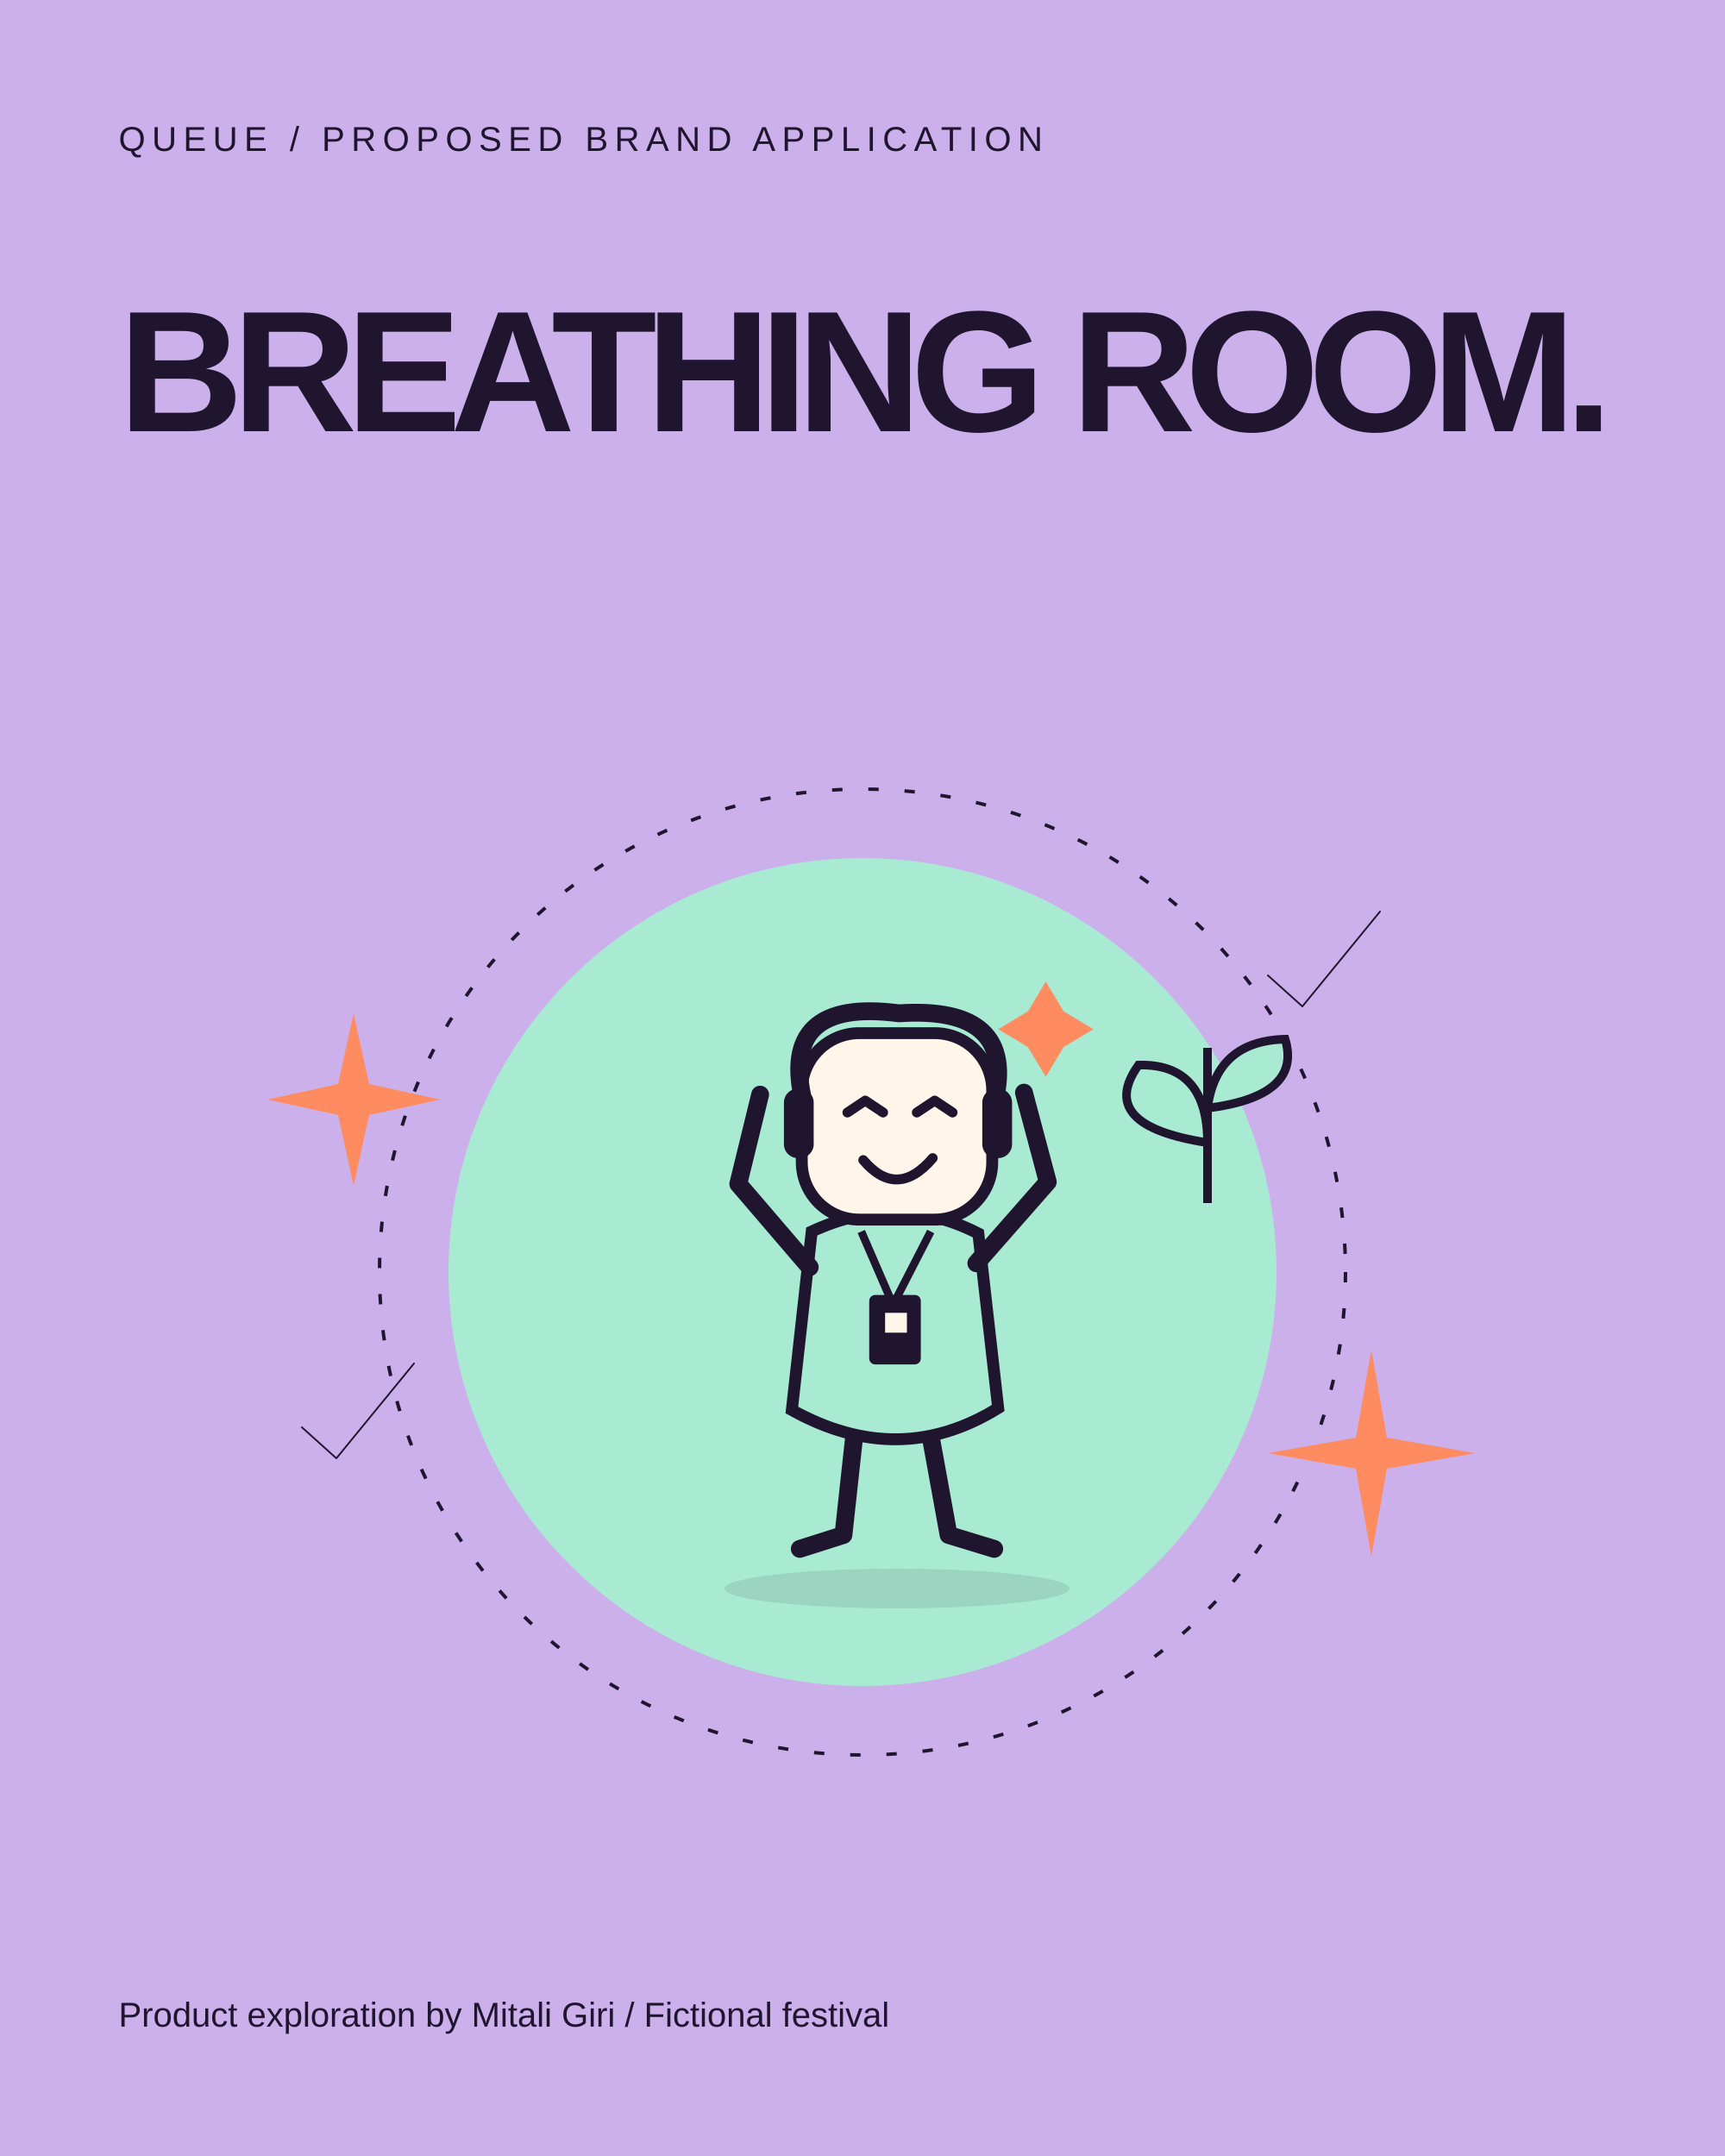
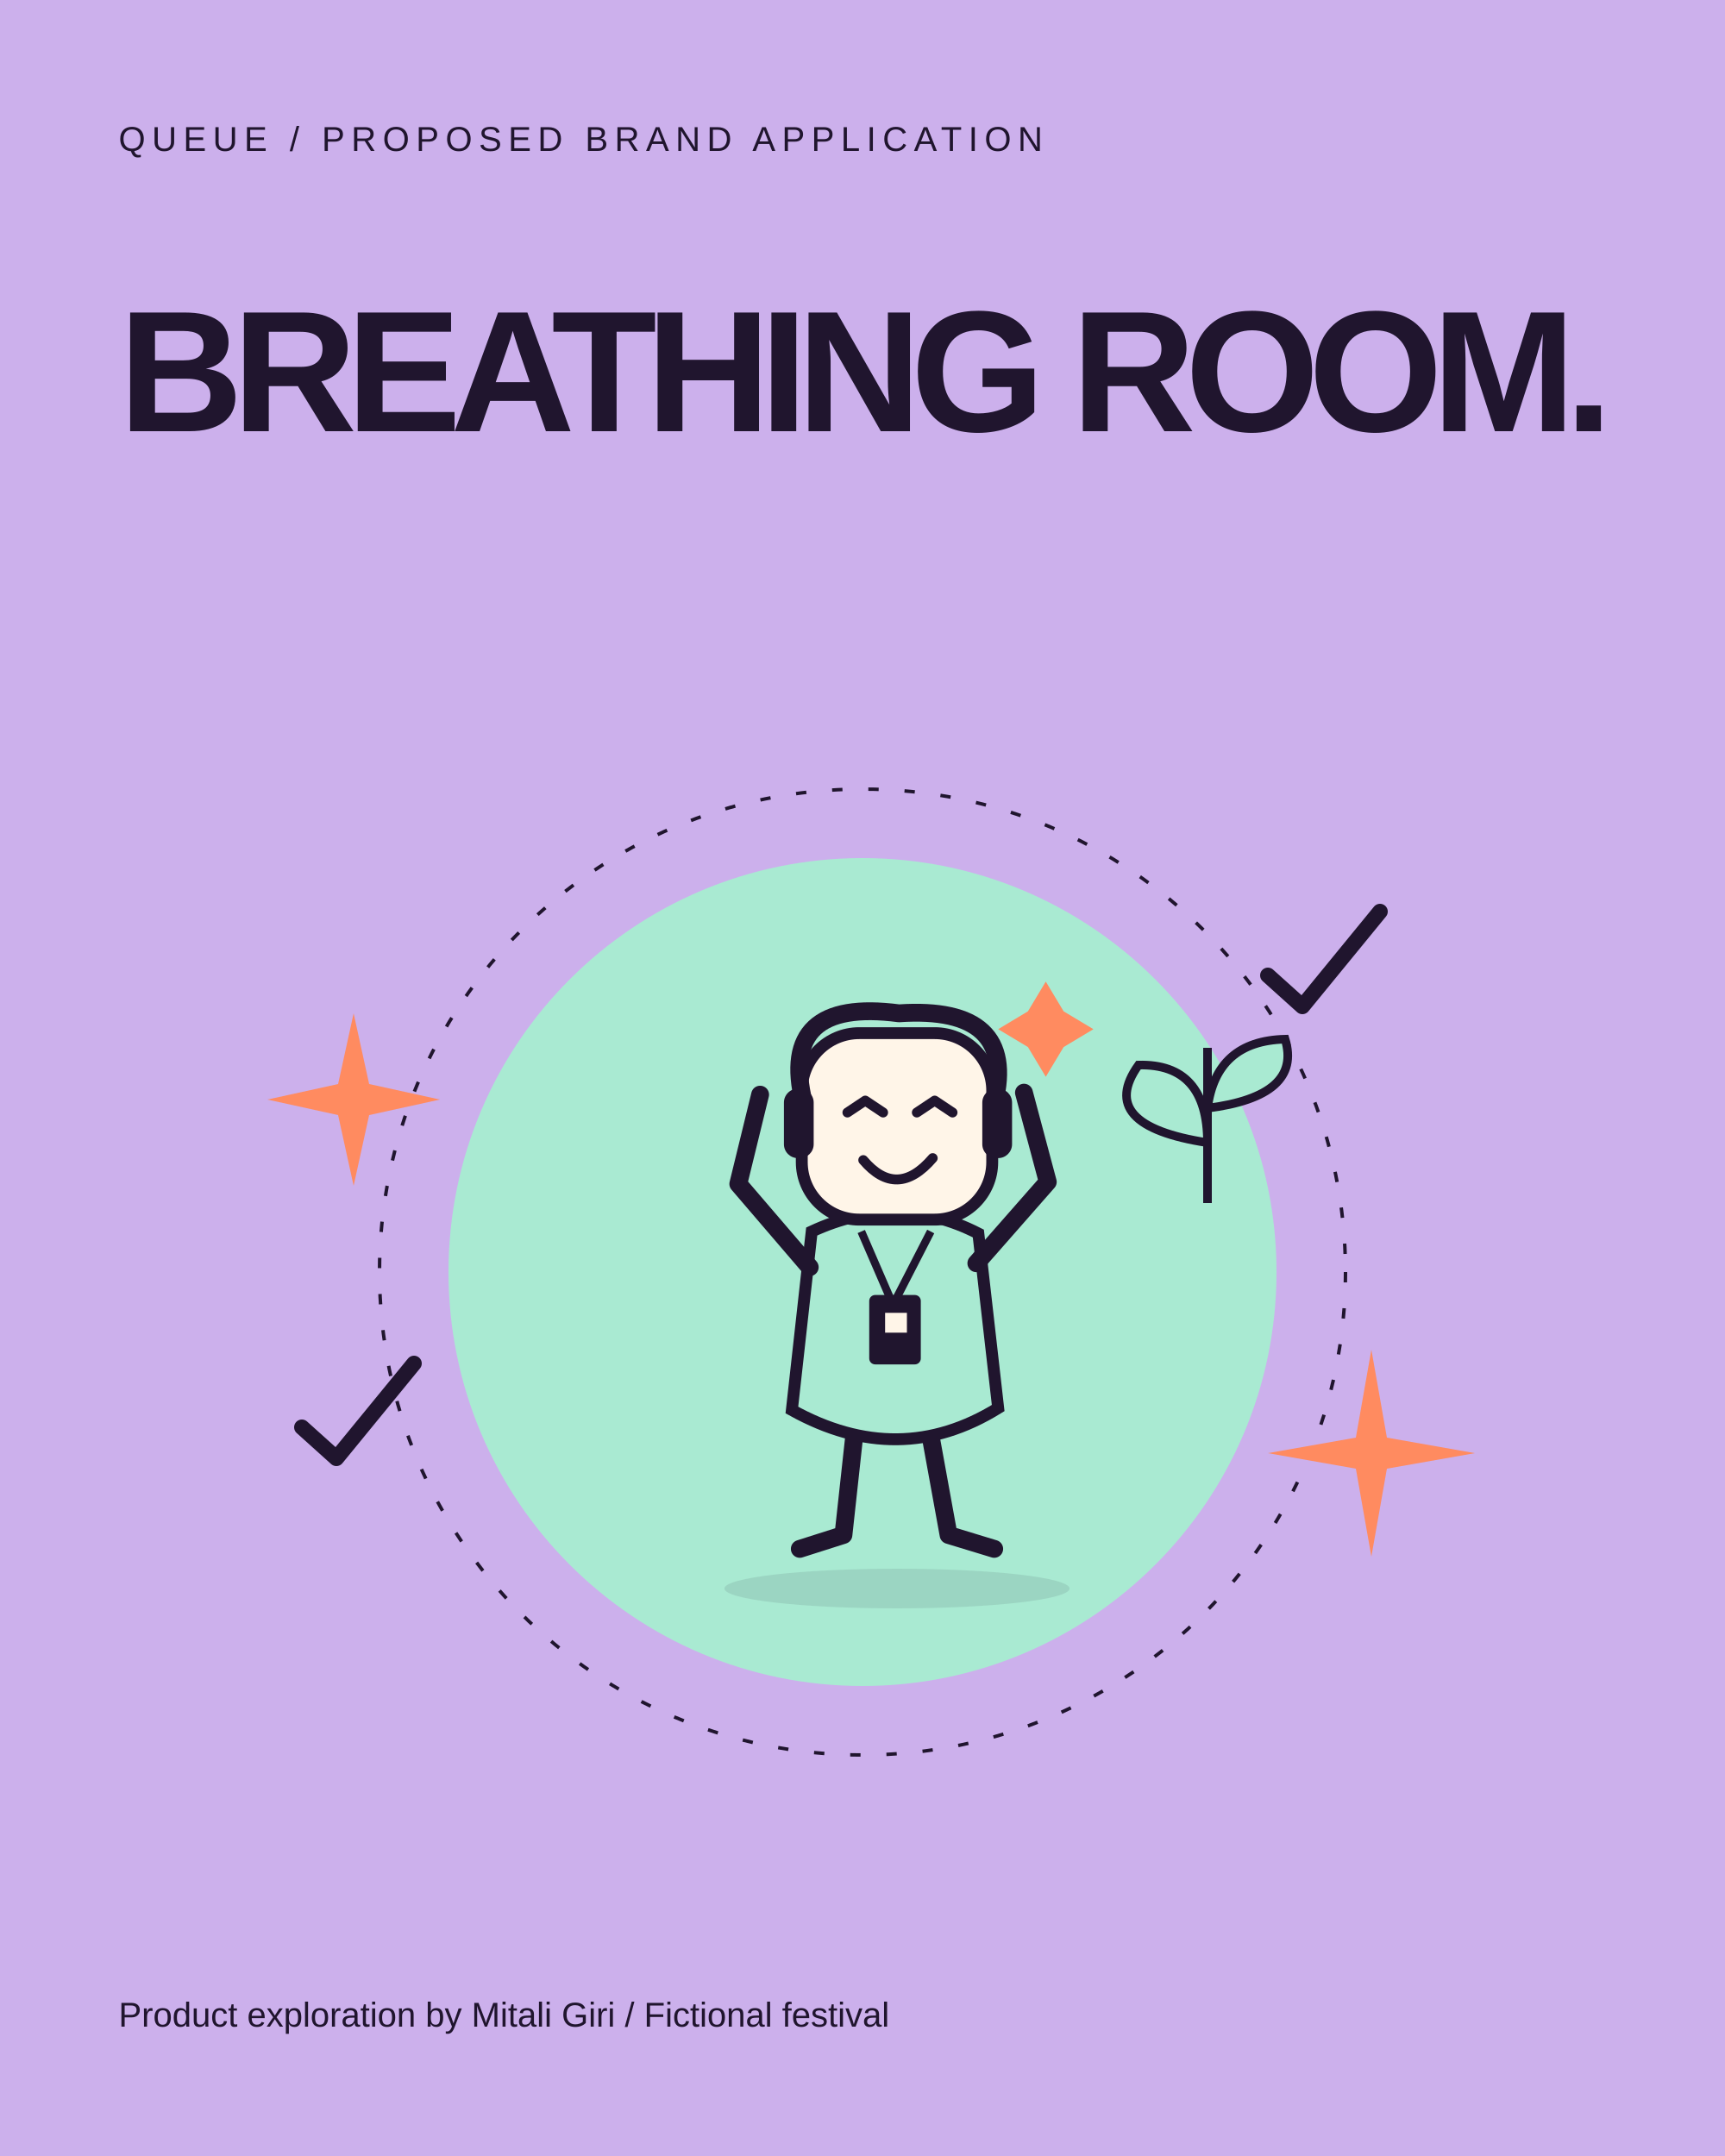
<svg xmlns="http://www.w3.org/2000/svg" viewBox="0 0 800 1000">
  <rect width="800" height="1000" fill="#ccb0ec" />
  <text x="55" y="70" fill="#20152e" font-family="Arial" font-size="16" letter-spacing="3">QUEUE / PROPOSED BRAND APPLICATION</text>
  <text x="55" y="200" fill="#20152e" font-family="Arial" font-weight="700" font-size="80" letter-spacing="-5">
    <tspan x="55" dy="0">BREATHING ROOM.</tspan>
  </text>
-   <svg x="0" y="290" width="800" height="600" viewBox="0 0 1000 600">
+   <svg x="0" y="290" width="800" height="600" viewBox="0 0 1000 600" stroke-width="9">
    <circle cx="500" cy="300" r="240" fill="#a9ead2" />
    <circle cx="500" cy="300" r="280" fill="none" stroke="#20152e" stroke-width="2" stroke-dasharray="6 15" />
    <g class="qa-character qa-success" stroke-width="9" transform="translate(405 150) scale(1.15)">
      <ellipse cx="100" cy="290" rx="87" ry="10" fill="#20152e" opacity=".1" />
      <g fill="none" stroke="#20152e" stroke-linecap="round" stroke-linejoin="round">
        <path class="qa-leg qa-leg-a" d="M79 208 73 263 51 270" />
        <path class="qa-leg qa-leg-b" d="M116 208 126 263 149 270" />
      </g>
      <path d="M57 110Q100 90 141 111L151 199Q101 230 47 200Z" fill="#a9ead2" stroke="#20152e" stroke-width="6" />
      <g fill="none" stroke="#20152e" stroke-linecap="round" stroke-linejoin="round">
        <path class="qa-arm" d="M140 126 176 85 164 40" />
        <path d="M56 128 20 86 31 41" />
      </g>
      <g class="qa-head">
        <rect x="52" y="10" width="96" height="94" rx="29" fill="#fff5e8" stroke="#20152e" stroke-width="6" />
        <path d="M53 45Q40-8 101 0Q161-4 149 45" fill="none" stroke="#20152e" stroke-linecap="round" stroke-linejoin="round" />
        <rect x="43" y="38" width="15" height="35" rx="7" fill="#20152e" />
        <rect x="143" y="38" width="15" height="35" rx="7" fill="#20152e" />
        <path d="m75 50 9-6 9 6m17 0 9-6 9 6M83 74q17 20 35-1" fill="none" stroke="#20152e" stroke-linecap="round" stroke-linejoin="round" stroke-width="5" />
      </g>
      <path d="m82 110 16 37 19-37" fill="none" stroke="#20152e" stroke-width="4" />
      <rect x="86" y="142" width="26" height="35" rx="3" fill="#20152e" />
      <path d="M94 151h11v10H94z" fill="#fff5e8" />
      <g transform="translate(175 8)">
        <path d="M0-24 9-9 24 0 9 9 0 24 -9 9 -24 0 -9-9Z" fill="#ff8b60" />
      </g>
    </g>
    <g transform="translate(205 200)">
      <path d="M0-50 9-9 50 0 9 9 0 50 -9 9 -50 0 -9-9Z" fill="#ff8b60" />
    </g>
    <g transform="translate(795 405)">
      <path d="M0-60 9-9 60 0 9 9 0 60 -9 9 -60 0 -9-9Z" fill="#ff8b60" />
    </g>
    <path d="m175 390 20 18 45-55m495-225 20 18 45-55" fill="none" stroke="#20152e" stroke-linecap="round" stroke-linejoin="round" />
    <g transform="translate(700 170)">
      <path d="M0 90V0m0 55q-65-10-40-45Q0 9 0 55m0-20q55-7 45-40Q5-4 0 35" fill="#a9ead2" stroke="#20152e" stroke-width="5" />
    </g>
  </svg>
  <text x="55" y="940" fill="#20152e" font-family="Arial" font-size="16">Product exploration by Mitali Giri / Fictional festival</text>
</svg>
